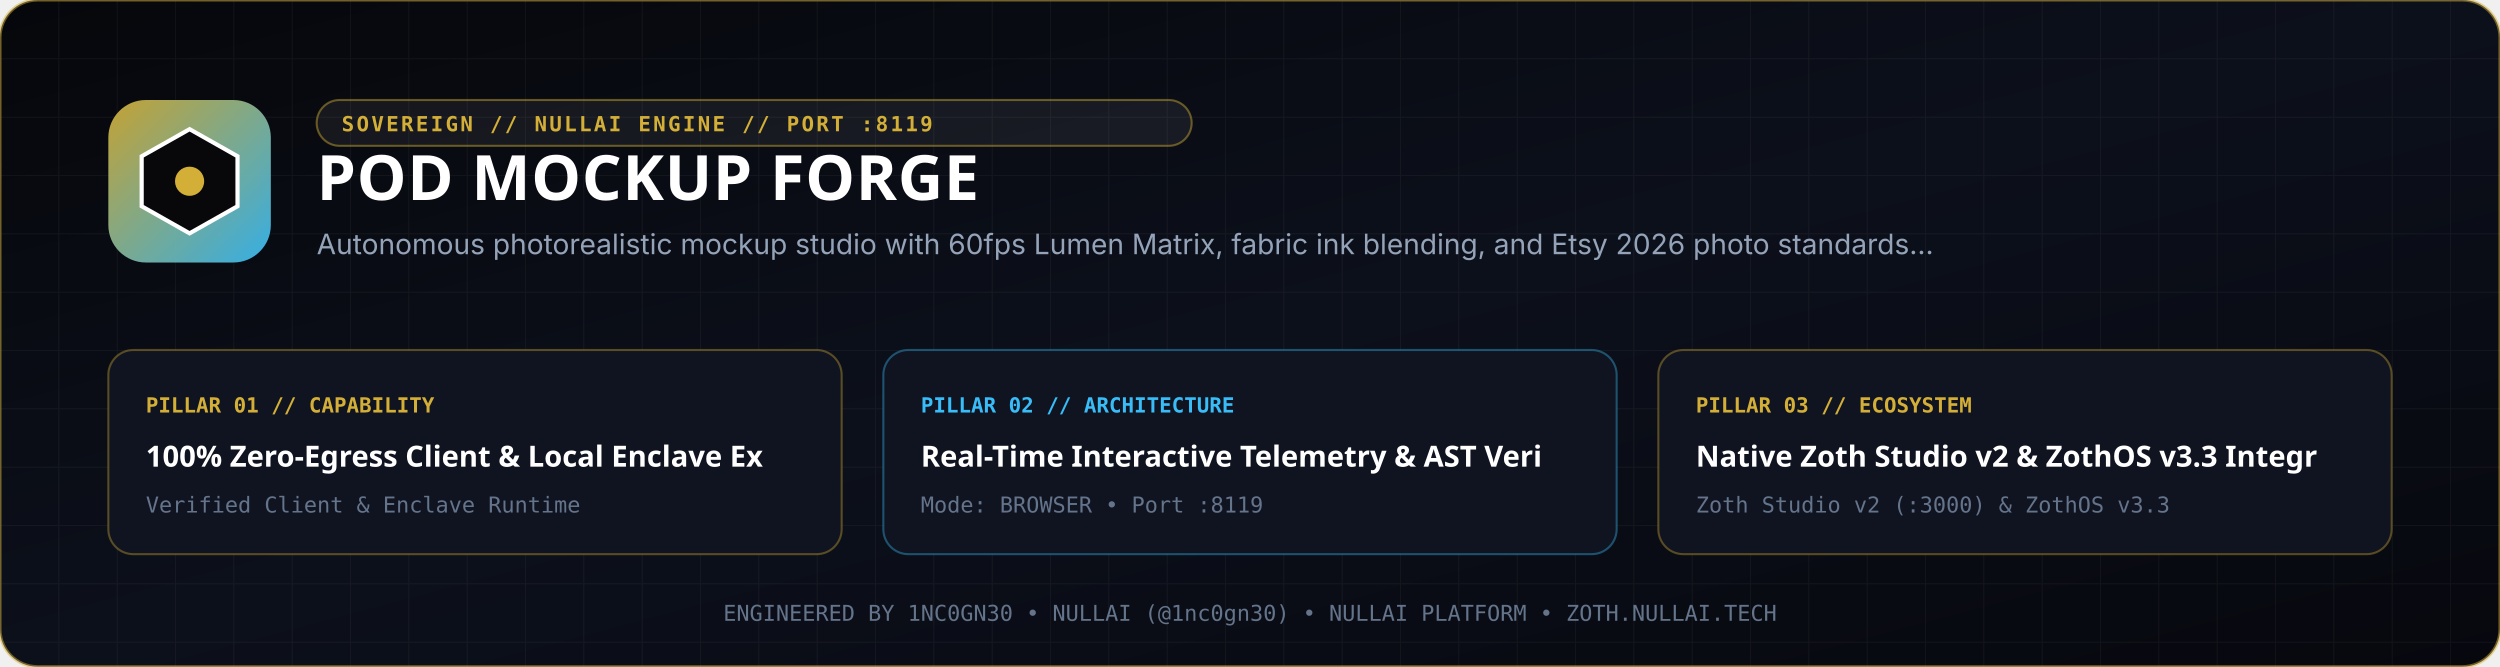
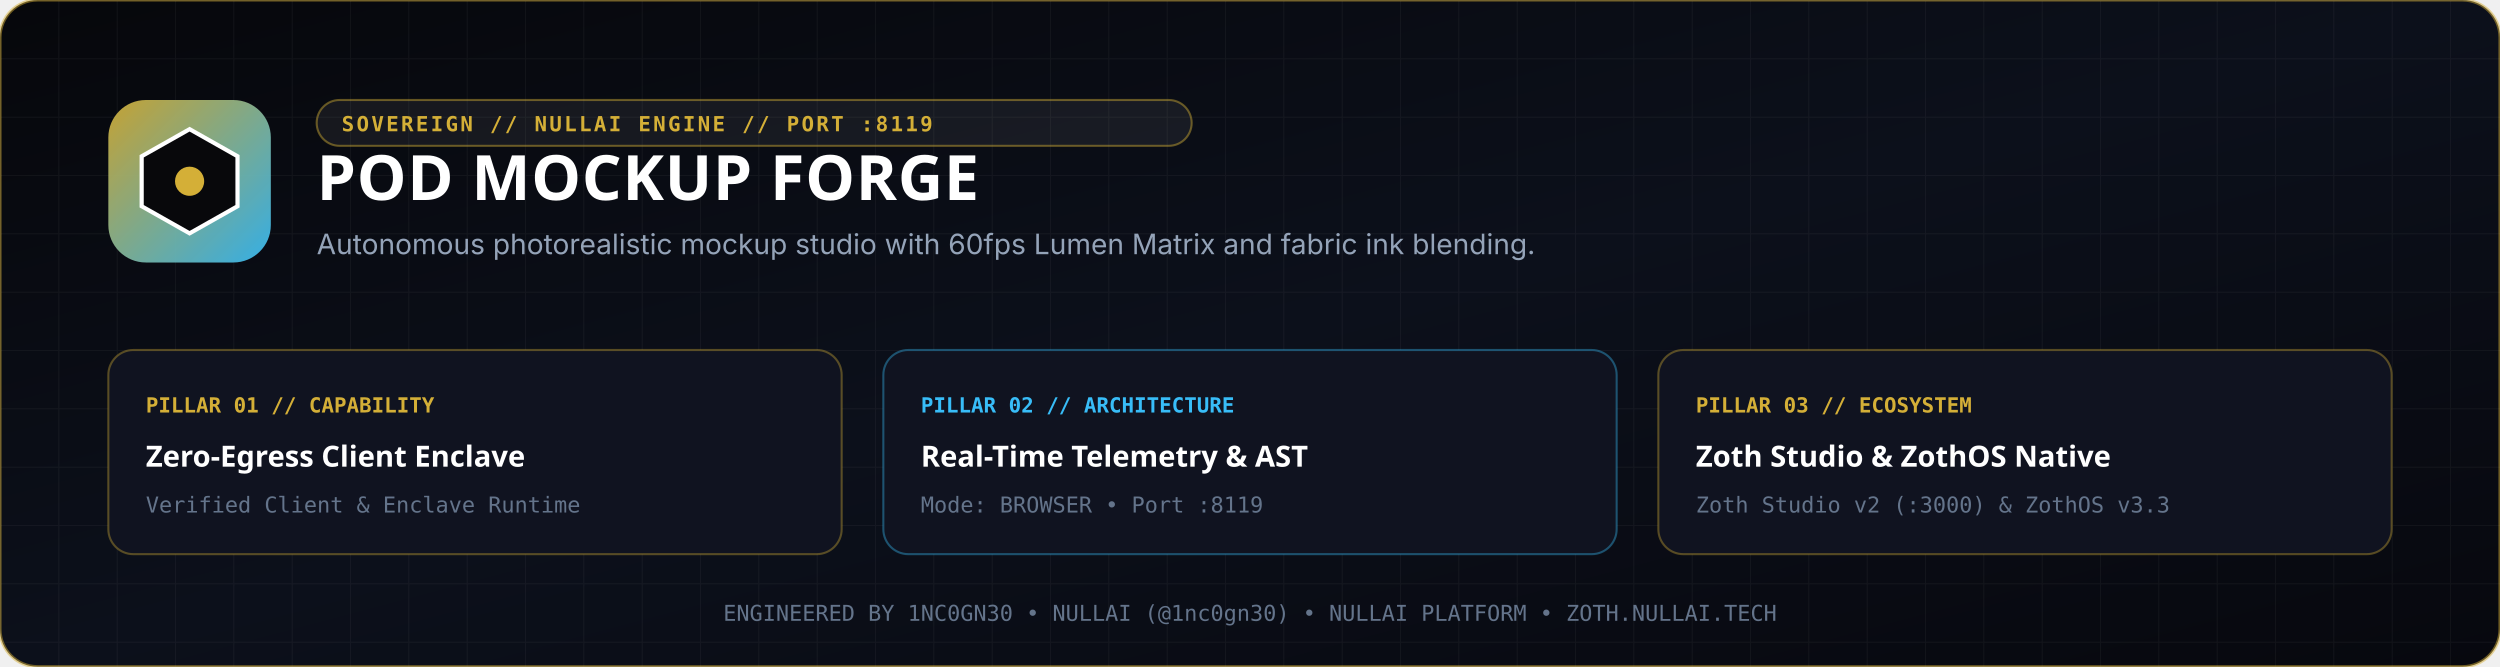
<svg xmlns="http://www.w3.org/2000/svg" viewBox="0 0 1200 320" width="100%" height="100%">
  <defs>
    <linearGradient id="bg" x1="0%" y1="0%" x2="100%" y2="100%">
      <stop offset="0%" stop-color="#06070B" />
      <stop offset="50%" stop-color="#0C101B" />
      <stop offset="100%" stop-color="#07080E" />
    </linearGradient>
    <linearGradient id="accent" x1="0%" y1="0%" x2="100%" y2="100%">
      <stop offset="0%" stop-color="#D4AF37" />
      <stop offset="100%" stop-color="#38BDF8" />
    </linearGradient>
    <pattern id="grid" width="28" height="28" patternUnits="userSpaceOnUse">
      <path d="M 28 0 L 0 0 0 28" fill="none" stroke="rgba(255,255,255,0.04)" stroke-width="1" />
    </pattern>
  </defs>
  <rect width="1200" height="320" rx="18" fill="url(#bg)" stroke="#D4AF37" stroke-opacity="0.5" stroke-width="1.5" />
  <rect width="1200" height="320" rx="18" fill="url(#grid)" />
  <g transform="translate(52, 48)">
    <rect width="78" height="78" rx="18" fill="url(#accent)" opacity="0.92" />
    <polygon points="39,14 62,27 62,51 39,64 16,51 16,27" fill="#08080B" stroke="#FFFFFF" stroke-width="2" />
    <circle cx="39" cy="39" r="7" fill="#D4AF37" />
  </g>
  <g transform="translate(152, 62)">
    <rect x="0" y="-14" width="420" height="22" rx="11" fill="rgba(255,255,255,0.06)" stroke="#D4AF37" stroke-opacity="0.45" />
    <text x="12" y="1" fill="#D4AF37" font-family="JetBrains Mono, monospace" font-size="10" font-weight="700" letter-spacing="1.1">SOVEREIGN // NULLAI ENGINE // PORT :8119</text>
    <text x="0" y="34" fill="#FFFFFF" font-family="Syne, Space Grotesk, sans-serif" font-size="30" font-weight="800" letter-spacing="0.4">POD MOCKUP FORGE</text>
-     <text x="0" y="60" fill="#94A3B8" font-family="Inter, sans-serif" font-size="13.5">Autonomous photorealistic mockup studio with 60fps Lumen Matrix, fabric ink blending, and Etsy 2026 photo standards...</text>
+     <text x="0" y="60" fill="#94A3B8" font-family="Inter, sans-serif" font-size="13.5">Autonomous photorealistic mockup studio with 60fps Lumen Matrix and fabric ink blending.</text>
  </g>
  <g transform="translate(52, 168)">
    <rect x="0" y="0" width="352" height="98" rx="12" fill="#101320" stroke="#D4AF37" stroke-opacity="0.38" />
    <text x="18" y="30" fill="#D4AF37" font-family="JetBrains Mono, monospace" font-size="10" font-weight="700">PILLAR 01 // CAPABILITY</text>
-     <text x="18" y="56" fill="#FFFFFF" font-family="Space Grotesk, sans-serif" font-size="14" font-weight="700">100% Zero-Egress Client &amp; Local Enclave Ex</text>
+     <text x="18" y="56" fill="#FFFFFF" font-family="Space Grotesk, sans-serif" font-size="14" font-weight="700">Zero-Egress Client Enclave</text>
    <text x="18" y="78" fill="#64748B" font-family="JetBrains Mono, monospace" font-size="10.5">Verified Client &amp; Enclave Runtime</text>
    <rect x="372" y="0" width="352" height="98" rx="12" fill="#101320" stroke="#38BDF8" stroke-opacity="0.38" />
    <text x="390" y="30" fill="#38BDF8" font-family="JetBrains Mono, monospace" font-size="10" font-weight="700">PILLAR 02 // ARCHITECTURE</text>
-     <text x="390" y="56" fill="#FFFFFF" font-family="Space Grotesk, sans-serif" font-size="14" font-weight="700">Real-Time Interactive Telemetry &amp; AST Veri</text>
+     <text x="390" y="56" fill="#FFFFFF" font-family="Space Grotesk, sans-serif" font-size="14" font-weight="700">Real-Time Telemetry &amp; AST</text>
    <text x="390" y="78" fill="#64748B" font-family="JetBrains Mono, monospace" font-size="10.5">Mode: BROWSER • Port :8119</text>
    <rect x="744" y="0" width="352" height="98" rx="12" fill="#101320" stroke="#D4AF37" stroke-opacity="0.38" />
    <text x="762" y="30" fill="#D4AF37" font-family="JetBrains Mono, monospace" font-size="10" font-weight="700">PILLAR 03 // ECOSYSTEM</text>
-     <text x="762" y="56" fill="#FFFFFF" font-family="Space Grotesk, sans-serif" font-size="14" font-weight="700">Native Zoth Studio v2 &amp; ZothOS v3.3 Integr</text>
+     <text x="762" y="56" fill="#FFFFFF" font-family="Space Grotesk, sans-serif" font-size="14" font-weight="700">Zoth Studio &amp; ZothOS Native</text>
    <text x="762" y="78" fill="#64748B" font-family="JetBrains Mono, monospace" font-size="10.5">Zoth Studio v2 (:3000) &amp; ZothOS v3.3</text>
  </g>
  <text x="600" y="298" text-anchor="middle" fill="#64748B" font-family="JetBrains Mono, monospace" font-size="10.5">
    ENGINEERED BY 1NC0GN30 • NULLAI (@1nc0gn30)  •  NULLAI PLATFORM  •  ZOTH.NULLAI.TECH
  </text>
</svg>
